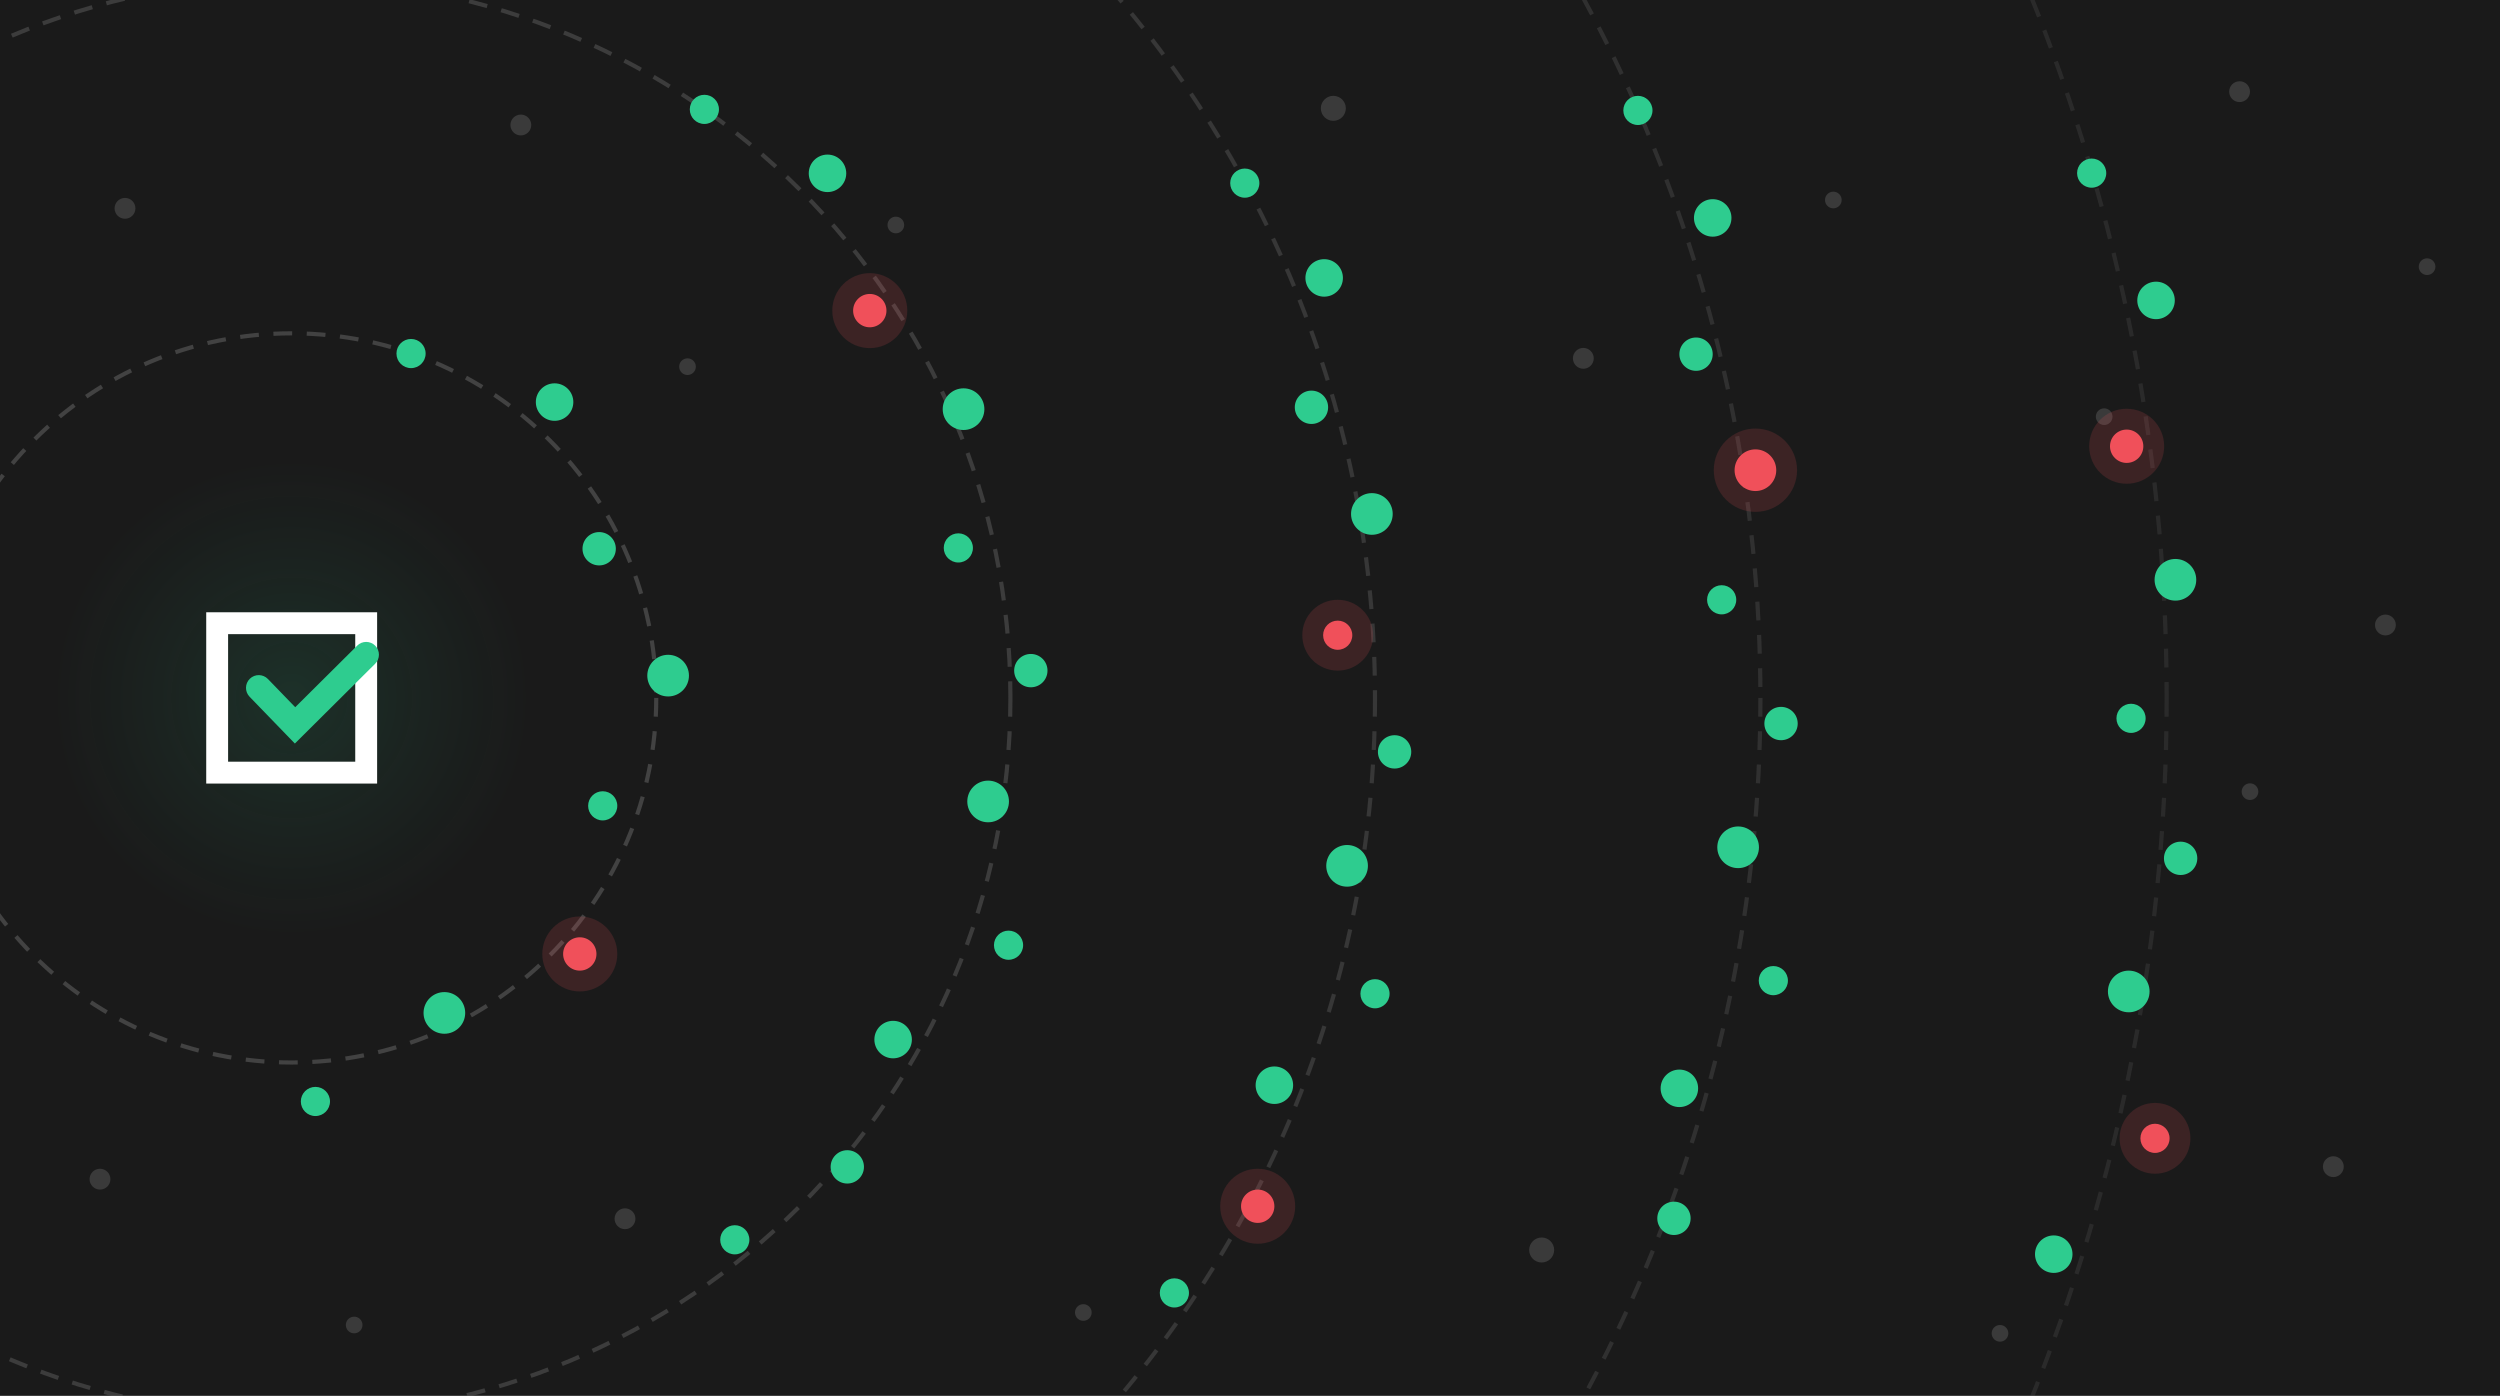
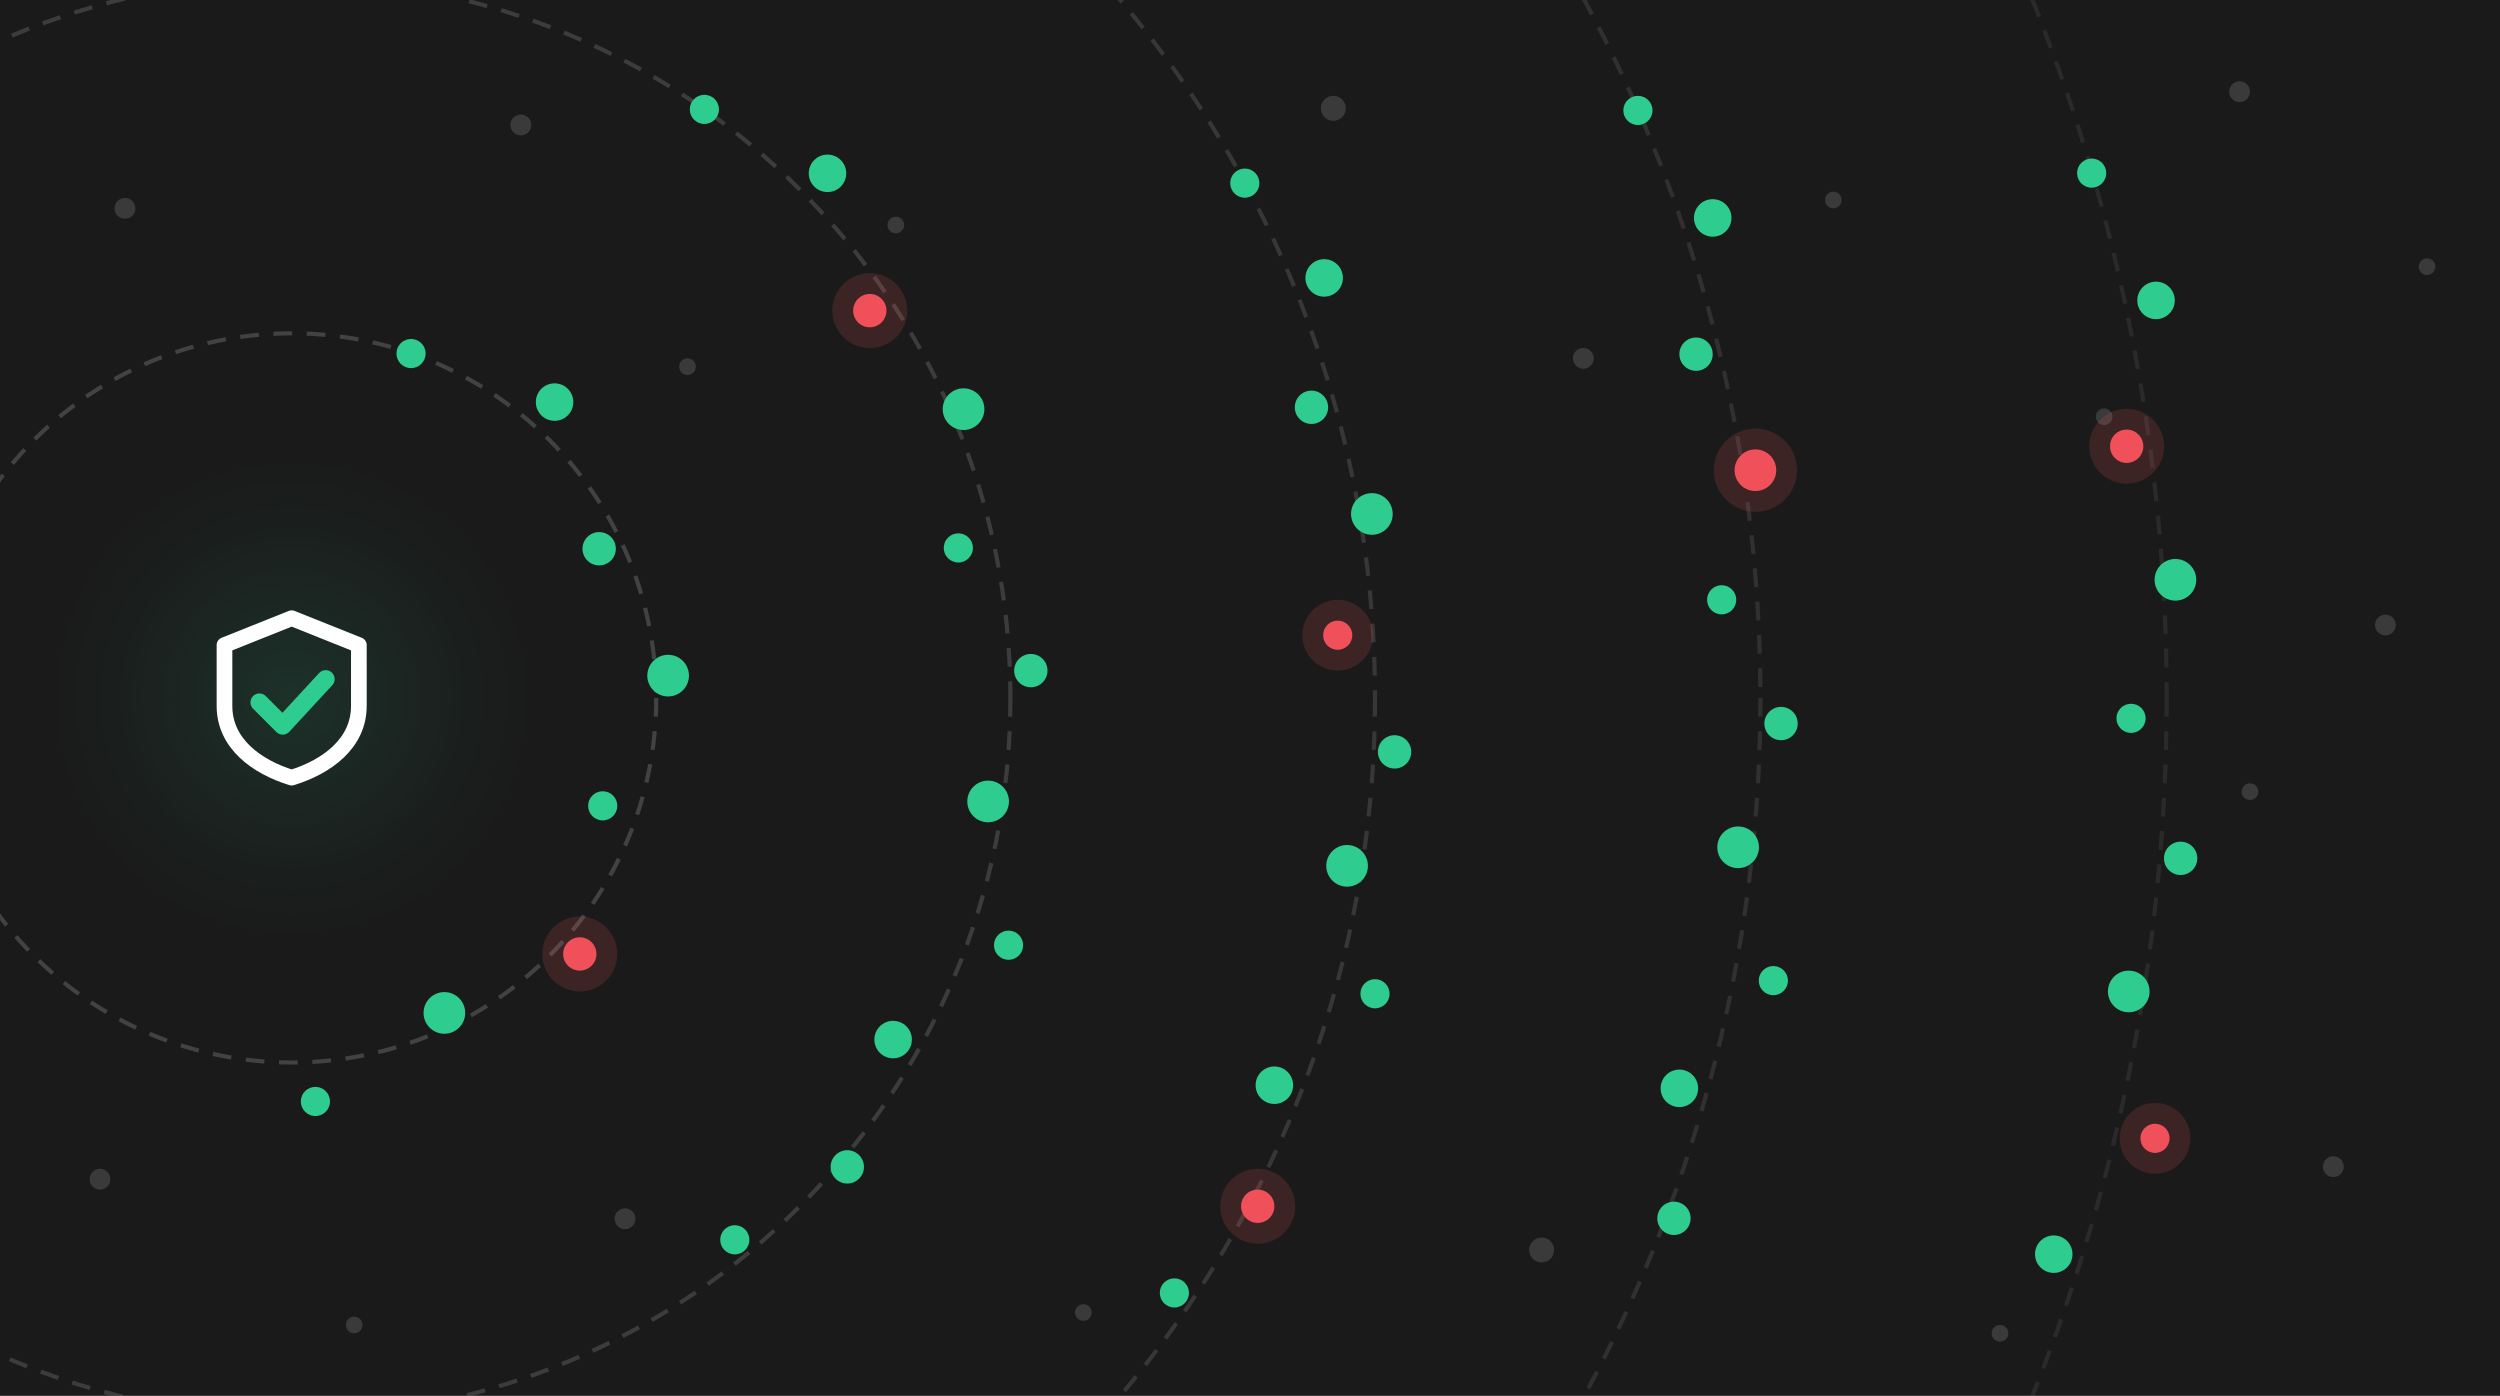
<svg xmlns="http://www.w3.org/2000/svg" viewBox="0 0 1200 670" width="1200" height="670">
  <defs>
    <radialGradient id="glow">
      <stop offset="0%" stop-color="#2ECC8F" stop-opacity="0.13" />
      <stop offset="55%" stop-color="#2ECC8F" stop-opacity="0.05" />
      <stop offset="100%" stop-color="#2ECC8F" stop-opacity="0" />
    </radialGradient>
  </defs>
  <rect width="1200" height="670" fill="#1A1A1A" />
  <g fill="#3A3A3A">
    <circle cx="250" cy="60" r="5" />
    <circle cx="430" cy="108" r="4" />
    <circle cx="640" cy="52" r="6" />
    <circle cx="880" cy="96" r="4" />
    <circle cx="1075" cy="44" r="5" />
    <circle cx="330" cy="176" r="4" />
    <circle cx="760" cy="172" r="5" />
    <circle cx="1010" cy="200" r="4" />
    <circle cx="1145" cy="300" r="5" />
    <circle cx="300" cy="585" r="5" />
    <circle cx="520" cy="630" r="4" />
    <circle cx="740" cy="600" r="6" />
    <circle cx="960" cy="640" r="4" />
    <circle cx="1120" cy="560" r="5" />
    <circle cx="170" cy="636" r="4" />
    <circle cx="1165" cy="128" r="4" />
    <circle cx="60" cy="100" r="5" />
    <circle cx="48" cy="566" r="5" />
    <circle cx="1080" cy="380" r="4" />
  </g>
  <circle cx="140" cy="335" r="175" fill="none" stroke="#5A5A5A" stroke-width="2" stroke-dasharray="9 7" opacity="0.62" />
  <circle cx="140" cy="335" r="345" fill="none" stroke="#5A5A5A" stroke-width="2" stroke-dasharray="9 7" opacity="0.53" />
  <circle cx="140" cy="335" r="520" fill="none" stroke="#5A5A5A" stroke-width="2" stroke-dasharray="9 7" opacity="0.44" />
  <circle cx="140" cy="335" r="705" fill="none" stroke="#5A5A5A" stroke-width="2" stroke-dasharray="9 7" opacity="0.35" />
  <circle cx="140" cy="335" r="900" fill="none" stroke="#5A5A5A" stroke-width="2" stroke-dasharray="9 7" opacity="0.26" />
  <circle cx="197.3" cy="169.7" r="7" fill="#2ECC8F" />
  <circle cx="266.2" cy="193.0" r="9" fill="#2ECC8F" />
  <circle cx="287.6" cy="263.4" r="8" fill="#2ECC8F" />
  <circle cx="320.7" cy="324.3" r="10" fill="#2ECC8F" />
  <circle cx="289.3" cy="386.8" r="7" fill="#2ECC8F" />
  <circle cx="278.3" cy="457.9" r="18" fill="#F0505A" opacity="0.16" />
  <circle cx="278.3" cy="457.9" r="8" fill="#F0505A" />
  <circle cx="213.3" cy="486.2" r="10" fill="#2ECC8F" />
  <circle cx="151.4" cy="528.7" r="7" fill="#2ECC8F" />
  <circle cx="338.1" cy="52.5" r="7" fill="#2ECC8F" />
  <circle cx="397.2" cy="83.2" r="9" fill="#2ECC8F" />
  <circle cx="417.5" cy="149.1" r="18" fill="#F0505A" opacity="0.16" />
  <circle cx="417.5" cy="149.1" r="8" fill="#F0505A" />
  <circle cx="462.5" cy="196.4" r="10" fill="#2ECC8F" />
  <circle cx="460.0" cy="263.0" r="7" fill="#2ECC8F" />
  <circle cx="494.8" cy="321.9" r="8" fill="#2ECC8F" />
  <circle cx="474.3" cy="384.7" r="10" fill="#2ECC8F" />
  <circle cx="484.1" cy="453.7" r="7" fill="#2ECC8F" />
  <circle cx="428.7" cy="499.0" r="9" fill="#2ECC8F" />
  <circle cx="406.7" cy="560.1" r="8" fill="#2ECC8F" />
  <circle cx="352.7" cy="595.1" r="7" fill="#2ECC8F" />
  <circle cx="597.5" cy="87.9" r="7" fill="#2ECC8F" />
  <circle cx="635.6" cy="133.4" r="9" fill="#2ECC8F" />
  <circle cx="629.5" cy="195.5" r="8" fill="#2ECC8F" />
  <circle cx="658.5" cy="246.7" r="10" fill="#2ECC8F" />
  <circle cx="642.1" cy="304.9" r="17" fill="#F0505A" opacity="0.16" />
  <circle cx="642.1" cy="304.9" r="7" fill="#F0505A" />
  <circle cx="669.4" cy="360.9" r="8" fill="#2ECC8F" />
  <circle cx="646.6" cy="415.6" r="10" fill="#2ECC8F" />
  <circle cx="660.0" cy="477.0" r="7" fill="#2ECC8F" />
  <circle cx="611.7" cy="520.9" r="9" fill="#2ECC8F" />
  <circle cx="603.7" cy="579.0" r="18" fill="#F0505A" opacity="0.16" />
  <circle cx="603.7" cy="579.0" r="8" fill="#F0505A" />
  <circle cx="563.7" cy="620.6" r="7" fill="#2ECC8F" />
  <circle cx="786.2" cy="53.0" r="7" fill="#2ECC8F" />
  <circle cx="822.1" cy="104.6" r="9" fill="#2ECC8F" />
  <circle cx="814.1" cy="170.0" r="8" fill="#2ECC8F" />
  <circle cx="842.6" cy="225.7" r="20" fill="#F0505A" opacity="0.16" />
  <circle cx="842.6" cy="225.7" r="10" fill="#F0505A" />
  <circle cx="826.4" cy="287.9" r="7" fill="#2ECC8F" />
  <circle cx="854.9" cy="347.3" r="8" fill="#2ECC8F" />
  <circle cx="834.3" cy="406.7" r="10" fill="#2ECC8F" />
  <circle cx="851.2" cy="470.7" r="7" fill="#2ECC8F" />
  <circle cx="806.1" cy="522.4" r="9" fill="#2ECC8F" />
  <circle cx="803.5" cy="584.8" r="8" fill="#2ECC8F" />
  <circle cx="1004.0" cy="83.1" r="7" fill="#2ECC8F" />
  <circle cx="1034.9" cy="144.2" r="9" fill="#2ECC8F" />
  <circle cx="1020.8" cy="214.2" r="18" fill="#F0505A" opacity="0.16" />
  <circle cx="1020.8" cy="214.2" r="8" fill="#F0505A" />
  <circle cx="1044.2" cy="278.3" r="10" fill="#2ECC8F" />
  <circle cx="1022.9" cy="344.8" r="7" fill="#2ECC8F" />
  <circle cx="1046.7" cy="412.0" r="8" fill="#2ECC8F" />
  <circle cx="1021.8" cy="475.9" r="10" fill="#2ECC8F" />
  <circle cx="1034.4" cy="546.4" r="17" fill="#F0505A" opacity="0.16" />
  <circle cx="1034.4" cy="546.4" r="7" fill="#F0505A" />
  <circle cx="985.8" cy="602.0" r="9" fill="#2ECC8F" />
  <circle cx="140" cy="335" r="115" fill="url(#glow)" />
-   <g transform="translate(140 335) scale(3.5) translate(-20 -20)">
-     <rect x="9.782" y="9.754" width="20.437" height="20.492" fill="none" stroke="#FFFFFF" stroke-width="3" />
-     <g transform="translate(15.48669, 14.07068)">
-       <path fill="#2ECC8F" d="M1.258 3.335C0.586 2.641 -0.522 2.623 -1.217 3.295C-1.911 3.967 -1.93 5.074 -1.258 5.769L1.50682e-05 4.552L1.258 3.335ZM4.976 9.695L3.718 10.912L4.952 12.187L6.21 10.937L4.976 9.695ZM15.965 1.241C16.651 0.56 16.654 -0.548 15.973 -1.234C15.291 -1.919 14.184 -1.923 13.498 -1.241L14.732 0L15.965 1.241ZM1.50682e-05 4.552L-1.258 5.769L3.718 10.912L4.976 9.695L6.234 8.479L1.258 3.335L1.50682e-05 4.552ZM4.976 9.695L6.21 10.937L15.965 1.241L14.732 0L13.498 -1.241L3.743 8.454L4.976 9.695Z" />
-     </g>
+   <g transform="translate(140 335) scale(4.3) translate(-12 -11.5)" fill="none" stroke-linecap="round" stroke-linejoin="round">
+     <path d="M12 2.6 4.5 5.6v6.8c0 4.2 3.6 6.8 7.5 8 3.9-1.2 7.5-3.8 7.5-8V5.6Z" stroke="#FFFFFF" stroke-width="1.75" />
+     <path d="m8.4 12 2.6 2.6 4.8-5.2" stroke="#2ECC8F" stroke-width="2" />
  </g>
</svg>
